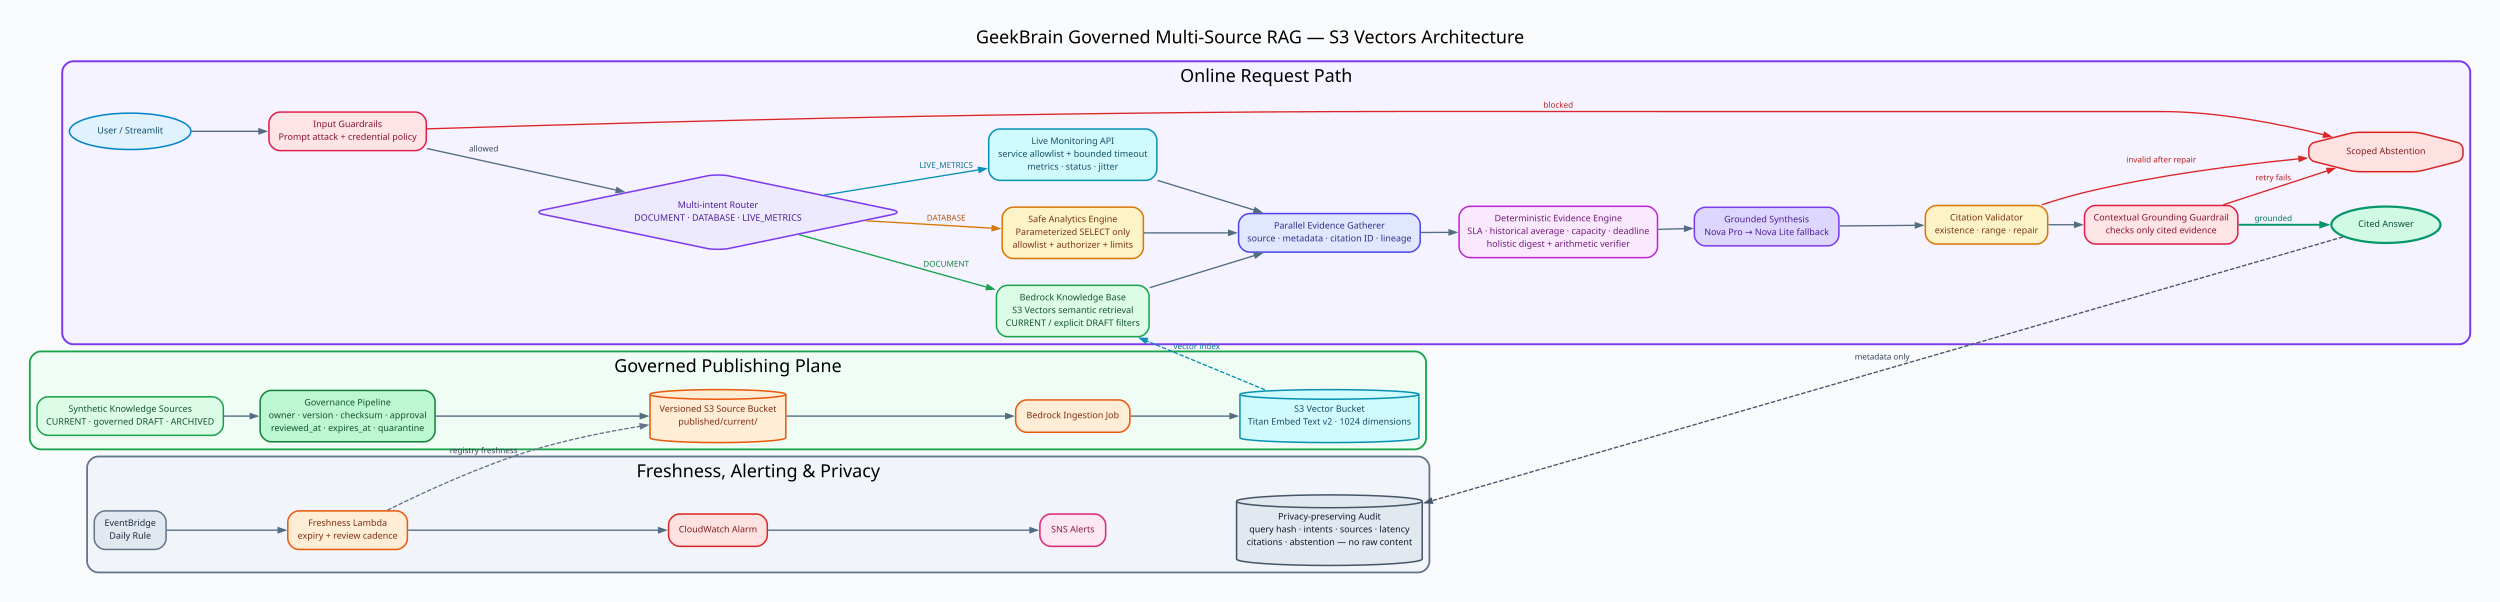
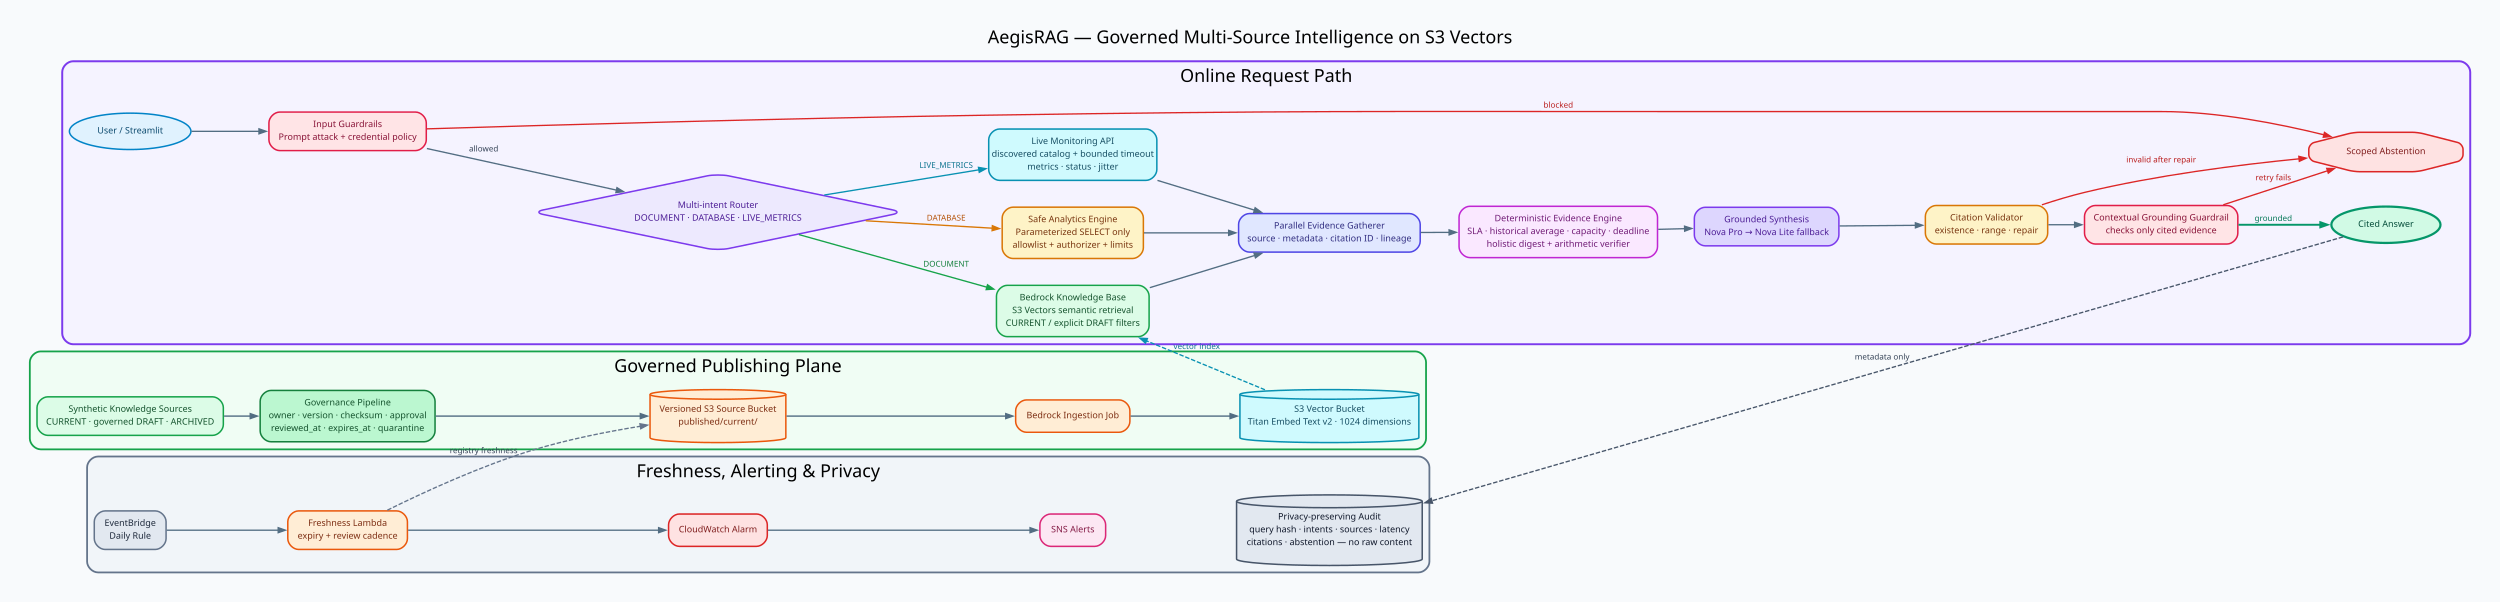
<svg xmlns="http://www.w3.org/2000/svg" width="2783pt" height="670pt" viewBox="0.00 0.00 2783.00 670.00">
  <g id="graph0" class="graph" transform="scale(1 1) rotate(0) translate(25.2 645.2)">
    <polygon fill="#f8fafc" stroke="none" points="-25.2,25.2 -25.2,-645.2 2757.85,-645.2 2757.85,25.2 -25.2,25.2" />
-     <text xml:space="preserve" text-anchor="middle" x="1366.33" y="-597" font-family="Segoe UI" font-size="20.00">GeekBrain Governed Multi-Source RAG — S3 Vectors Architecture</text>
+     <text xml:space="preserve" text-anchor="middle" x="1366.33" y="-597" font-family="Segoe UI" font-size="20.00">AegisRAG — Governed Multi-Source Intelligence on S3 Vectors</text>
    <g id="clust1" class="cluster">
      <path fill="#f5f3ff" stroke="#7c3aed" stroke-width="2.2" d="M56.06,-262C56.06,-262 2712.65,-262 2712.65,-262 2718.65,-262 2724.65,-268 2724.65,-274 2724.65,-274 2724.65,-565 2724.65,-565 2724.65,-571 2718.65,-577 2712.65,-577 2712.65,-577 56.06,-577 56.06,-577 50.06,-577 44.06,-571 44.06,-565 44.06,-565 44.06,-274 44.06,-274 44.06,-268 50.06,-262 56.06,-262" />
      <text xml:space="preserve" text-anchor="middle" x="1384.36" y="-554" font-family="Segoe UI" font-size="20.00">Online Request Path</text>
    </g>
    <g id="clust4" class="cluster">
      <path fill="#f0fdf4" stroke="#16a34a" stroke-width="2" d="M20,-145C20,-145 1550.27,-145 1550.27,-145 1556.27,-145 1562.27,-151 1562.27,-157 1562.27,-157 1562.27,-242 1562.27,-242 1562.27,-248 1556.27,-254 1550.27,-254 1550.27,-254 20,-254 20,-254 14,-254 8,-248 8,-242 8,-242 8,-157 8,-157 8,-151 14,-145 20,-145" />
      <text xml:space="preserve" text-anchor="middle" x="785.14" y="-231" font-family="Segoe UI" font-size="20.00">Governed Publishing Plane</text>
    </g>
    <g id="clust5" class="cluster">
      <path fill="#f1f5f9" stroke="#64748b" stroke-width="2" d="M83.75,-8C83.75,-8 1554.02,-8 1554.02,-8 1560.02,-8 1566.02,-14 1566.02,-20 1566.02,-20 1566.02,-125 1566.02,-125 1566.02,-131 1560.02,-137 1554.02,-137 1554.02,-137 83.75,-137 83.75,-137 77.75,-137 71.75,-131 71.75,-125 71.75,-125 71.75,-20 71.75,-20 71.75,-14 77.75,-8 83.75,-8" />
      <text xml:space="preserve" text-anchor="middle" x="818.89" y="-114" font-family="Segoe UI" font-size="20.00">Freshness, Alerting &amp; Privacy</text>
    </g>
    <g id="node1" class="node">
      <ellipse fill="#e0f2fe" stroke="#0284c7" stroke-width="1.7" cx="119.71" cy="-499" rx="67.65" ry="20.26" />
      <text xml:space="preserve" text-anchor="middle" x="119.71" y="-496.62" font-family="Segoe UI" font-size="10.00" fill="#0c4a6e">User / Streamlit</text>
    </g>
    <g id="node2" class="node">
      <path fill="#ffe4e6" stroke="#e11d48" stroke-width="1.7" d="M437.34,-520.45C437.34,-520.45 286.17,-520.45 286.17,-520.45 280.17,-520.45 274.17,-514.45 274.17,-508.45 274.17,-508.45 274.17,-489.55 274.17,-489.55 274.17,-483.55 280.17,-477.55 286.17,-477.55 286.17,-477.55 437.34,-477.55 437.34,-477.55 443.34,-477.55 449.34,-483.55 449.34,-489.55 449.34,-489.55 449.34,-508.45 449.34,-508.45 449.34,-514.45 443.34,-520.45 437.34,-520.45" />
      <text xml:space="preserve" text-anchor="middle" x="361.76" y="-503.75" font-family="Segoe UI" font-size="10.00" fill="#881337">Input Guardrails</text>
      <text xml:space="preserve" text-anchor="middle" x="361.76" y="-489.5" font-family="Segoe UI" font-size="10.00" fill="#881337">Prompt attack + credential policy</text>
    </g>
    <g id="edge1" class="edge">
      <path fill="none" stroke="#526d82" stroke-width="1.5" d="M187.9,-499C211.28,-499 238.01,-499 263.35,-499" />
      <polygon fill="#526d82" stroke="#526d82" stroke-width="1.5" points="263.08,-501.8 271.08,-499 263.08,-496.2 263.08,-501.8" />
    </g>
    <g id="node3" class="node">
      <path fill="#ede9fe" stroke="#7c3aed" stroke-width="1.7" d="M762.26,-449.46C762.26,-449.46 579.09,-411.44 579.09,-411.44 573.21,-410.22 573.21,-407.78 579.09,-406.56 579.09,-406.56 762.26,-368.54 762.26,-368.54 768.14,-367.32 779.88,-367.32 785.76,-368.54 785.76,-368.54 968.93,-406.56 968.93,-406.56 974.81,-407.78 974.81,-410.22 968.93,-411.44 968.93,-411.44 785.76,-449.46 785.76,-449.46 779.88,-450.68 768.14,-450.68 762.26,-449.46" />
      <text xml:space="preserve" text-anchor="middle" x="774.01" y="-413.75" font-family="Segoe UI" font-size="10.00" fill="#4c1d95">Multi-intent Router</text>
      <text xml:space="preserve" text-anchor="middle" x="774.01" y="-399.5" font-family="Segoe UI" font-size="10.00" fill="#4c1d95">DOCUMENT · DATABASE · LIVE_METRICS</text>
    </g>
    <g id="edge2" class="edge">
      <path fill="none" stroke="#526d82" stroke-width="1.5" d="M450.01,-479.86C511.68,-466.33 594.85,-448.08 661.36,-433.49" />
      <polygon fill="#526d82" stroke="#526d82" stroke-width="1.5" points="661.61,-436.3 668.83,-431.86 660.41,-430.83 661.61,-436.3" />
      <text xml:space="preserve" text-anchor="middle" x="513.22" y="-476.61" font-family="Segoe UI" font-size="9.00" fill="#334155">allowed</text>
    </g>
    <g id="node13" class="node">
      <path fill="#fee2e2" stroke="#dc2626" stroke-width="1.7" d="M2716.65,-472.97C2716.65,-472.97 2716.65,-479.03 2716.65,-479.03 2716.65,-482.06 2713.72,-485.83 2710.79,-486.58 2710.79,-486.58 2672.23,-496.43 2672.23,-496.43 2669.3,-497.18 2663.33,-497.93 2660.31,-497.93 2660.31,-497.93 2601.3,-497.93 2601.3,-497.93 2598.27,-497.93 2592.31,-497.18 2589.37,-496.43 2589.37,-496.43 2550.82,-486.58 2550.82,-486.58 2547.88,-485.83 2544.95,-482.06 2544.95,-479.03 2544.95,-479.03 2544.95,-472.97 2544.95,-472.97 2544.95,-469.94 2547.88,-466.17 2550.82,-465.42 2550.82,-465.42 2589.37,-455.57 2589.37,-455.57 2592.31,-454.82 2598.27,-454.07 2601.3,-454.07 2601.3,-454.07 2660.31,-454.07 2660.31,-454.07 2663.33,-454.07 2669.3,-454.82 2672.23,-455.57 2672.23,-455.57 2710.79,-465.42 2710.79,-465.42 2713.72,-466.17 2716.65,-469.94 2716.65,-472.97" />
      <text xml:space="preserve" text-anchor="middle" x="2630.8" y="-473.62" font-family="Segoe UI" font-size="10.00" fill="#7f1d1d">Scoped Abstention</text>
    </g>
    <g id="edge3" class="edge">
      <path fill="none" stroke="#dc2626" stroke-width="1.5" d="M449.96,-501.76C584.28,-505.9 849.89,-513.56 1075.43,-517 1415.18,-522.18 1500.15,-521 1839.94,-521 1839.94,-521 1839.94,-521 2381.62,-521 2443.27,-521 2512.18,-507.39 2561.72,-495.14" />
      <polygon fill="#dc2626" stroke="#dc2626" stroke-width="1.5" points="2562.39,-497.85 2569.47,-493.18 2561.03,-492.42 2562.39,-497.85" />
      <text xml:space="preserve" text-anchor="middle" x="1709.48" y="-525.31" font-family="Segoe UI" font-size="9.00" fill="#b91c1c">blocked</text>
    </g>
    <g id="node4" class="node">
      <path fill="#dcfce7" stroke="#16a34a" stroke-width="1.7" d="M1241.98,-327.57C1241.98,-327.57 1096.06,-327.57 1096.06,-327.57 1090.06,-327.57 1084.06,-321.57 1084.06,-315.57 1084.06,-315.57 1084.06,-282.43 1084.06,-282.43 1084.06,-276.43 1090.06,-270.43 1096.06,-270.43 1096.06,-270.43 1241.98,-270.43 1241.98,-270.43 1247.98,-270.43 1253.98,-276.43 1253.98,-282.43 1253.98,-282.43 1253.98,-315.57 1253.98,-315.57 1253.98,-321.57 1247.98,-327.57 1241.98,-327.57" />
      <text xml:space="preserve" text-anchor="middle" x="1169.02" y="-310.88" font-family="Segoe UI" font-size="10.00" fill="#14532d">Bedrock Knowledge Base</text>
      <text xml:space="preserve" text-anchor="middle" x="1169.02" y="-296.62" font-family="Segoe UI" font-size="10.00" fill="#14532d">S3 Vectors semantic retrieval</text>
      <text xml:space="preserve" text-anchor="middle" x="1169.02" y="-282.38" font-family="Segoe UI" font-size="10.00" fill="#14532d">CURRENT / explicit DRAFT filters</text>
    </g>
    <g id="edge4" class="edge">
      <path fill="none" stroke="#16a34a" stroke-width="1.5" d="M864.19,-384.04C926.66,-366.55 1010,-343.23 1073.6,-325.43" />
      <polygon fill="#16a34a" stroke="#16a34a" stroke-width="1.5" points="1074.09,-328.2 1081.04,-323.34 1072.59,-322.8 1074.09,-328.2" />
      <text xml:space="preserve" text-anchor="middle" x="1028.06" y="-348.35" font-family="Segoe UI" font-size="9.00" fill="#15803d">DOCUMENT</text>
    </g>
    <g id="node5" class="node">
      <path fill="#fef3c7" stroke="#d97706" stroke-width="1.7" d="M1235.6,-414.57C1235.6,-414.57 1102.43,-414.57 1102.43,-414.57 1096.43,-414.57 1090.43,-408.57 1090.43,-402.57 1090.43,-402.57 1090.43,-369.43 1090.43,-369.43 1090.43,-363.43 1096.43,-357.43 1102.43,-357.43 1102.43,-357.43 1235.6,-357.43 1235.6,-357.43 1241.6,-357.43 1247.6,-363.43 1247.6,-369.43 1247.6,-369.43 1247.6,-402.57 1247.6,-402.57 1247.6,-408.57 1241.6,-414.57 1235.6,-414.57" />
      <text xml:space="preserve" text-anchor="middle" x="1169.02" y="-397.88" font-family="Segoe UI" font-size="10.00" fill="#78350f">Safe Analytics Engine</text>
      <text xml:space="preserve" text-anchor="middle" x="1169.02" y="-383.62" font-family="Segoe UI" font-size="10.00" fill="#78350f">Parameterized SELECT only</text>
      <text xml:space="preserve" text-anchor="middle" x="1169.02" y="-369.38" font-family="Segoe UI" font-size="10.00" fill="#78350f">allowlist + authorizer + limits</text>
    </g>
    <g id="edge5" class="edge">
      <path fill="none" stroke="#d97706" stroke-width="1.5" d="M938.55,-399.43C986.84,-396.6 1037.86,-393.62 1079.49,-391.18" />
      <polygon fill="#d97706" stroke="#d97706" stroke-width="1.5" points="1079.51,-393.98 1087.33,-390.72 1079.18,-388.39 1079.51,-393.98" />
      <text xml:space="preserve" text-anchor="middle" x="1028.06" y="-399.64" font-family="Segoe UI" font-size="9.00" fill="#b45309">DATABASE</text>
    </g>
    <g id="node6" class="node">
      <path fill="#cffafe" stroke="#0891b2" stroke-width="1.7" d="M1250.6,-501.57C1250.6,-501.57 1087.43,-501.57 1087.43,-501.57 1081.43,-501.57 1075.43,-495.57 1075.43,-489.57 1075.43,-489.57 1075.43,-456.43 1075.43,-456.43 1075.43,-450.43 1081.43,-444.43 1087.43,-444.43 1087.43,-444.43 1250.6,-444.43 1250.6,-444.43 1256.6,-444.43 1262.6,-450.43 1262.6,-456.43 1262.6,-456.43 1262.6,-489.57 1262.6,-489.57 1262.6,-495.57 1256.6,-501.57 1250.6,-501.57" />
      <text xml:space="preserve" text-anchor="middle" x="1169.02" y="-484.88" font-family="Segoe UI" font-size="10.00" fill="#164e63">Live Monitoring API</text>
-       <text xml:space="preserve" text-anchor="middle" x="1169.02" y="-470.62" font-family="Segoe UI" font-size="10.00" fill="#164e63">service allowlist + bounded timeout</text>
+       <text xml:space="preserve" text-anchor="middle" x="1169.02" y="-470.62" font-family="Segoe UI" font-size="10.00" fill="#164e63">discovered catalog + bounded timeout</text>
      <text xml:space="preserve" text-anchor="middle" x="1169.02" y="-456.38" font-family="Segoe UI" font-size="10.00" fill="#164e63">metrics · status · jitter</text>
    </g>
    <g id="edge6" class="edge">
      <path fill="none" stroke="#0891b2" stroke-width="1.5" d="M892.39,-428.12C947.11,-437.03 1011.65,-447.54 1064.52,-456.15" />
      <polygon fill="#0891b2" stroke="#0891b2" stroke-width="1.5" points="1064,-458.9 1072.35,-457.42 1064.9,-453.37 1064,-458.9" />
      <text xml:space="preserve" text-anchor="middle" x="1028.06" y="-458.29" font-family="Segoe UI" font-size="9.00" fill="#0e7490">LIVE_METRICS</text>
    </g>
    <g id="node7" class="node">
      <path fill="#e0e7ff" stroke="#4f46e5" stroke-width="1.7" d="M1543.77,-407.45C1543.77,-407.45 1365.6,-407.45 1365.6,-407.45 1359.6,-407.45 1353.6,-401.45 1353.6,-395.45 1353.6,-395.45 1353.6,-376.55 1353.6,-376.55 1353.6,-370.55 1359.6,-364.55 1365.6,-364.55 1365.6,-364.55 1543.77,-364.55 1543.77,-364.55 1549.77,-364.55 1555.77,-370.55 1555.77,-376.55 1555.77,-376.55 1555.77,-395.45 1555.77,-395.45 1555.77,-401.45 1549.77,-407.45 1543.77,-407.45" />
      <text xml:space="preserve" text-anchor="middle" x="1454.69" y="-390.75" font-family="Segoe UI" font-size="10.00" fill="#312e81">Parallel Evidence Gatherer</text>
      <text xml:space="preserve" text-anchor="middle" x="1454.69" y="-376.5" font-family="Segoe UI" font-size="10.00" fill="#312e81">source · metadata · citation ID · lineage</text>
    </g>
    <g id="edge7" class="edge">
      <path fill="none" stroke="#526d82" stroke-width="1.5" d="M1254.74,-324.99C1291.76,-336.34 1335,-349.6 1371.7,-360.86" />
      <polygon fill="#526d82" stroke="#526d82" stroke-width="1.5" points="1370.74,-363.49 1379.21,-363.16 1372.38,-358.14 1370.74,-363.49" />
    </g>
    <g id="edge8" class="edge">
      <path fill="none" stroke="#526d82" stroke-width="1.5" d="M1248.28,-386C1277.43,-386 1311.1,-386 1342.64,-386" />
      <polygon fill="#526d82" stroke="#526d82" stroke-width="1.5" points="1342.52,-388.8 1350.52,-386 1342.52,-383.2 1342.52,-388.8" />
    </g>
    <g id="edge9" class="edge">
      <path fill="none" stroke="#526d82" stroke-width="1.5" d="M1263.29,-444.39C1298.27,-433.66 1337.74,-421.56 1371.63,-411.17" />
      <polygon fill="#526d82" stroke="#526d82" stroke-width="1.5" points="1372.03,-413.97 1378.86,-408.95 1370.39,-408.62 1372.03,-413.97" />
    </g>
    <g id="node8" class="node">
      <path fill="#fae8ff" stroke="#c026d3" stroke-width="1.7" d="M1807.94,-415.57C1807.94,-415.57 1611.02,-415.57 1611.02,-415.57 1605.02,-415.57 1599.02,-409.57 1599.02,-403.57 1599.02,-403.57 1599.02,-370.43 1599.02,-370.43 1599.02,-364.43 1605.02,-358.43 1611.02,-358.43 1611.02,-358.43 1807.94,-358.43 1807.94,-358.43 1813.94,-358.43 1819.94,-364.43 1819.94,-370.43 1819.94,-370.43 1819.94,-403.57 1819.94,-403.57 1819.94,-409.57 1813.94,-415.57 1807.94,-415.57" />
      <text xml:space="preserve" text-anchor="middle" x="1709.48" y="-398.88" font-family="Segoe UI" font-size="10.00" fill="#701a75">Deterministic Evidence Engine</text>
      <text xml:space="preserve" text-anchor="middle" x="1709.48" y="-384.62" font-family="Segoe UI" font-size="10.00" fill="#701a75">SLA · historical average · capacity · deadline</text>
      <text xml:space="preserve" text-anchor="middle" x="1709.48" y="-370.38" font-family="Segoe UI" font-size="10.00" fill="#701a75">holistic digest + arithmetic verifier</text>
    </g>
    <g id="edge10" class="edge">
      <path fill="none" stroke="#526d82" stroke-width="1.5" d="M1556.32,-386.4C1566.76,-386.44 1577.44,-386.48 1588.06,-386.52" />
      <polygon fill="#526d82" stroke="#526d82" stroke-width="1.5" points="1587.93,-389.32 1595.94,-386.55 1587.96,-383.72 1587.93,-389.32" />
    </g>
    <g id="node9" class="node">
      <path fill="#ddd6fe" stroke="#7c3aed" stroke-width="1.7" d="M2009.86,-414.45C2009.86,-414.45 1872.94,-414.45 1872.94,-414.45 1866.94,-414.45 1860.94,-408.45 1860.94,-402.45 1860.94,-402.45 1860.94,-383.55 1860.94,-383.55 1860.94,-377.55 1866.94,-371.55 1872.94,-371.55 1872.94,-371.55 2009.86,-371.55 2009.86,-371.55 2015.86,-371.55 2021.86,-377.55 2021.86,-383.55 2021.86,-383.55 2021.86,-402.45 2021.86,-402.45 2021.86,-408.45 2015.86,-414.45 2009.86,-414.45" />
      <text xml:space="preserve" text-anchor="middle" x="1941.4" y="-397.75" font-family="Segoe UI" font-size="10.00" fill="#4c1d95">Grounded Synthesis</text>
      <text xml:space="preserve" text-anchor="middle" x="1941.4" y="-383.5" font-family="Segoe UI" font-size="10.00" fill="#4c1d95">Nova Pro → Nova Lite fallback</text>
    </g>
    <g id="edge11" class="edge">
      <path fill="none" stroke="#526d82" stroke-width="1.5" d="M1820.73,-389.88C1830.65,-390.14 1840.62,-390.4 1850.34,-390.65" />
      <polygon fill="#526d82" stroke="#526d82" stroke-width="1.5" points="1850.02,-393.44 1858.09,-390.85 1850.17,-387.84 1850.02,-393.44" />
    </g>
    <g id="node10" class="node">
      <path fill="#fef3c7" stroke="#d97706" stroke-width="1.7" d="M2242.28,-416.45C2242.28,-416.45 2130.11,-416.45 2130.11,-416.45 2124.11,-416.45 2118.11,-410.45 2118.11,-404.45 2118.11,-404.45 2118.11,-385.55 2118.11,-385.55 2118.11,-379.55 2124.11,-373.55 2130.11,-373.55 2130.11,-373.55 2242.28,-373.55 2242.28,-373.55 2248.28,-373.55 2254.28,-379.55 2254.28,-385.55 2254.28,-385.55 2254.28,-404.45 2254.28,-404.45 2254.28,-410.45 2248.28,-416.45 2242.28,-416.45" />
      <text xml:space="preserve" text-anchor="middle" x="2186.2" y="-399.75" font-family="Segoe UI" font-size="10.00" fill="#78350f">Citation Validator</text>
      <text xml:space="preserve" text-anchor="middle" x="2186.2" y="-385.5" font-family="Segoe UI" font-size="10.00" fill="#78350f">existence · range · repair</text>
    </g>
    <g id="edge12" class="edge">
      <path fill="none" stroke="#526d82" stroke-width="1.5" d="M2022.57,-393.66C2049.76,-393.88 2080.08,-394.13 2107.11,-394.36" />
      <polygon fill="#526d82" stroke="#526d82" stroke-width="1.5" points="2107,-397.16 2115.02,-394.42 2107.05,-391.56 2107,-397.16" />
    </g>
    <g id="node11" class="node">
      <path fill="#ffe4e6" stroke="#e11d48" stroke-width="1.7" d="M2453.95,-416.45C2453.95,-416.45 2307.28,-416.45 2307.28,-416.45 2301.28,-416.45 2295.28,-410.45 2295.28,-404.45 2295.28,-404.45 2295.28,-385.55 2295.28,-385.55 2295.28,-379.55 2301.28,-373.55 2307.28,-373.55 2307.28,-373.55 2453.95,-373.55 2453.95,-373.55 2459.95,-373.55 2465.95,-379.55 2465.95,-385.55 2465.95,-385.55 2465.95,-404.45 2465.95,-404.45 2465.95,-410.45 2459.95,-416.45 2453.95,-416.45" />
      <text xml:space="preserve" text-anchor="middle" x="2380.62" y="-399.75" font-family="Segoe UI" font-size="10.00" fill="#881337">Contextual Grounding Guardrail</text>
      <text xml:space="preserve" text-anchor="middle" x="2380.62" y="-385.5" font-family="Segoe UI" font-size="10.00" fill="#881337">checks only cited evidence</text>
    </g>
    <g id="edge13" class="edge">
      <path fill="none" stroke="#526d82" stroke-width="1.5" d="M2255.04,-395C2264.51,-395 2274.39,-395 2284.26,-395" />
      <polygon fill="#526d82" stroke="#526d82" stroke-width="1.5" points="2284.25,-397.8 2292.25,-395 2284.25,-392.2 2284.25,-397.8" />
    </g>
    <g id="edge14" class="edge">
      <path fill="none" stroke="#dc2626" stroke-width="1.5" d="M2247.83,-417.21C2263.16,-422.27 2279.7,-427.25 2295.28,-431 2374.67,-450.11 2466.75,-461.75 2534.18,-468.39" />
      <polygon fill="#dc2626" stroke="#dc2626" stroke-width="1.5" points="2533.87,-471.17 2542.1,-469.15 2534.41,-465.6 2533.87,-471.17" />
      <text xml:space="preserve" text-anchor="middle" x="2380.62" y="-464.4" font-family="Segoe UI" font-size="9.00" fill="#b91c1c">invalid after repair</text>
    </g>
    <g id="node12" class="node">
      <ellipse fill="#d1fae5" stroke="#059669" stroke-width="2.5" cx="2630.8" cy="-395" rx="60.75" ry="20.26" />
      <text xml:space="preserve" text-anchor="middle" x="2630.8" y="-392.62" font-family="Segoe UI" font-size="10.00" fill="#064e3b">Cited Answer</text>
    </g>
    <g id="edge15" class="edge">
      <path fill="none" stroke="#059669" stroke-width="2.2" d="M2466.68,-395C2496.41,-395 2529.47,-395 2558.01,-395" />
      <polygon fill="#059669" stroke="#059669" stroke-width="2.2" points="2557.79,-397.8 2565.79,-395 2557.79,-392.2 2557.79,-397.8" />
      <text xml:space="preserve" text-anchor="middle" x="2505.45" y="-399.2" font-family="Segoe UI" font-size="9.00" fill="#047857">grounded</text>
    </g>
    <g id="edge16" class="edge">
      <path fill="none" stroke="#dc2626" stroke-width="1.5" d="M2449.76,-417.24C2486.12,-429.11 2530.58,-443.62 2566.22,-455.25" />
      <polygon fill="#dc2626" stroke="#dc2626" stroke-width="1.5" points="2564.92,-457.77 2573.4,-457.59 2566.66,-452.45 2564.92,-457.77" />
      <text xml:space="preserve" text-anchor="middle" x="2505.45" y="-444.55" font-family="Segoe UI" font-size="9.00" fill="#b91c1c">retry fails</text>
    </g>
    <g id="node23" class="node">
      <path fill="#e2e8f0" stroke="#475569" stroke-width="1.7" d="M1558.02,-87.15C1558.02,-91.09 1511.7,-94.29 1454.69,-94.29 1397.67,-94.29 1351.35,-91.09 1351.35,-87.15 1351.35,-87.15 1351.35,-22.85 1351.35,-22.85 1351.35,-18.91 1397.67,-15.71 1454.69,-15.71 1511.7,-15.71 1558.02,-18.91 1558.02,-22.85 1558.02,-22.85 1558.02,-87.15 1558.02,-87.15" />
      <path fill="none" stroke="#475569" stroke-width="1.7" d="M1558.02,-87.15C1558.02,-83.21 1511.7,-80 1454.69,-80 1397.67,-80 1351.35,-83.21 1351.35,-87.15" />
      <text xml:space="preserve" text-anchor="middle" x="1454.69" y="-66.88" font-family="Segoe UI" font-size="10.00" fill="#0f172a">Privacy-preserving Audit</text>
      <text xml:space="preserve" text-anchor="middle" x="1454.69" y="-52.62" font-family="Segoe UI" font-size="10.00" fill="#0f172a">query hash · intents · sources · latency</text>
      <text xml:space="preserve" text-anchor="middle" x="1454.69" y="-38.38" font-family="Segoe UI" font-size="10.00" fill="#0f172a">citations · abstention — no raw content</text>
    </g>
    <g id="edge27" class="edge">
      <path fill="none" stroke="#475569" stroke-width="1.5" stroke-dasharray="5,2" d="M2583.04,-381.46C2412.26,-332 1819.17,-160.26 1568.7,-87.73" />
      <polygon fill="#475569" stroke="#475569" stroke-width="1.5" points="1569.49,-85.04 1561.03,-85.51 1567.94,-90.42 1569.49,-85.04" />
      <text xml:space="preserve" text-anchor="middle" x="2069.99" y="-244.97" font-family="Segoe UI" font-size="9.00" fill="#334155">metadata only</text>
    </g>
    <g id="node14" class="node">
      <path fill="#dcfce7" stroke="#16a34a" stroke-width="1.7" d="M211.42,-203.45C211.42,-203.45 28,-203.45 28,-203.45 22,-203.45 16,-197.45 16,-191.45 16,-191.45 16,-172.55 16,-172.55 16,-166.55 22,-160.55 28,-160.55 28,-160.55 211.42,-160.55 211.42,-160.55 217.42,-160.55 223.42,-166.55 223.42,-172.55 223.42,-172.55 223.42,-191.45 223.42,-191.45 223.42,-197.45 217.42,-203.45 211.42,-203.45" />
      <text xml:space="preserve" text-anchor="middle" x="119.71" y="-186.75" font-family="Segoe UI" font-size="10.00" fill="#14532d">Synthetic Knowledge Sources</text>
      <text xml:space="preserve" text-anchor="middle" x="119.71" y="-172.5" font-family="Segoe UI" font-size="10.00" fill="#14532d">CURRENT · governed DRAFT · ARCHIVED</text>
    </g>
    <g id="node15" class="node">
      <path fill="#bbf7d0" stroke="#15803d" stroke-width="1.7" d="M447.09,-210.57C447.09,-210.57 276.42,-210.57 276.42,-210.57 270.42,-210.57 264.42,-204.57 264.42,-198.57 264.42,-198.57 264.42,-165.43 264.42,-165.43 264.42,-159.43 270.42,-153.43 276.42,-153.43 276.42,-153.43 447.09,-153.43 447.09,-153.43 453.09,-153.43 459.09,-159.43 459.09,-165.43 459.09,-165.43 459.09,-198.57 459.09,-198.57 459.09,-204.57 453.09,-210.57 447.09,-210.57" />
      <text xml:space="preserve" text-anchor="middle" x="361.76" y="-193.88" font-family="Segoe UI" font-size="10.00" fill="#14532d">Governance Pipeline</text>
      <text xml:space="preserve" text-anchor="middle" x="361.76" y="-179.62" font-family="Segoe UI" font-size="10.00" fill="#14532d">owner · version · checksum · approval</text>
      <text xml:space="preserve" text-anchor="middle" x="361.76" y="-165.38" font-family="Segoe UI" font-size="10.00" fill="#14532d">reviewed_at · expires_at · quarantine</text>
    </g>
    <g id="edge17" class="edge">
      <path fill="none" stroke="#526d82" stroke-width="1.5" d="M224.25,-182C233.95,-182 243.8,-182 253.53,-182" />
      <polygon fill="#526d82" stroke="#526d82" stroke-width="1.5" points="253.35,-184.8 261.35,-182 253.35,-179.2 253.35,-184.8" />
    </g>
    <g id="node16" class="node">
      <path fill="#ffedd5" stroke="#ea580c" stroke-width="1.7" d="M849.6,-206.13C849.6,-209.09 815.72,-211.49 774.01,-211.49 732.3,-211.49 698.43,-209.09 698.43,-206.13 698.43,-206.13 698.43,-157.87 698.43,-157.87 698.43,-154.91 732.3,-152.51 774.01,-152.51 815.72,-152.51 849.6,-154.91 849.6,-157.87 849.6,-157.87 849.6,-206.13 849.6,-206.13" />
      <path fill="none" stroke="#ea580c" stroke-width="1.7" d="M849.6,-206.13C849.6,-203.17 815.72,-200.77 774.01,-200.77 732.3,-200.77 698.43,-203.17 698.43,-206.13" />
      <text xml:space="preserve" text-anchor="middle" x="774.01" y="-186.75" font-family="Segoe UI" font-size="10.00" fill="#7c2d12">Versioned S3 Source Bucket</text>
      <text xml:space="preserve" text-anchor="middle" x="774.01" y="-172.5" font-family="Segoe UI" font-size="10.00" fill="#7c2d12">published/current/</text>
    </g>
    <g id="edge18" class="edge">
      <path fill="none" stroke="#526d82" stroke-width="1.5" d="M459.72,-182C529.02,-182 621.38,-182 687.84,-182" />
      <polygon fill="#526d82" stroke="#526d82" stroke-width="1.5" points="687.59,-184.8 695.59,-182 687.59,-179.2 687.59,-184.8" />
    </g>
    <g id="node17" class="node">
      <path fill="#ffedd5" stroke="#ea580c" stroke-width="1.7" d="M1220.6,-200C1220.6,-200 1117.43,-200 1117.43,-200 1111.43,-200 1105.43,-194 1105.43,-188 1105.43,-188 1105.43,-176 1105.43,-176 1105.43,-170 1111.43,-164 1117.43,-164 1117.43,-164 1220.6,-164 1220.6,-164 1226.6,-164 1232.6,-170 1232.6,-176 1232.6,-176 1232.6,-188 1232.6,-188 1232.6,-194 1226.6,-200 1220.6,-200" />
      <text xml:space="preserve" text-anchor="middle" x="1169.02" y="-179.62" font-family="Segoe UI" font-size="10.00" fill="#7c2d12">Bedrock Ingestion Job</text>
    </g>
    <g id="edge19" class="edge">
      <path fill="none" stroke="#526d82" stroke-width="1.5" d="M850.32,-182C920.64,-182 1024.92,-182 1094.61,-182" />
      <polygon fill="#526d82" stroke="#526d82" stroke-width="1.5" points="1094.37,-184.8 1102.37,-182 1094.37,-179.2 1094.37,-184.8" />
    </g>
    <g id="node18" class="node">
      <path fill="#cffafe" stroke="#0891b2" stroke-width="1.7" d="M1554.27,-206.13C1554.27,-209.09 1509.63,-211.49 1454.69,-211.49 1399.74,-211.49 1355.1,-209.09 1355.1,-206.13 1355.1,-206.13 1355.1,-157.87 1355.1,-157.87 1355.1,-154.91 1399.74,-152.51 1454.69,-152.51 1509.63,-152.51 1554.27,-154.91 1554.27,-157.87 1554.27,-157.87 1554.27,-206.13 1554.27,-206.13" />
      <path fill="none" stroke="#0891b2" stroke-width="1.7" d="M1554.27,-206.13C1554.27,-203.17 1509.63,-200.77 1454.69,-200.77 1399.74,-200.77 1355.1,-203.17 1355.1,-206.13" />
      <text xml:space="preserve" text-anchor="middle" x="1454.69" y="-186.75" font-family="Segoe UI" font-size="10.00" fill="#164e63">S3 Vector Bucket</text>
      <text xml:space="preserve" text-anchor="middle" x="1454.69" y="-172.5" font-family="Segoe UI" font-size="10.00" fill="#164e63">Titan Embed Text v2 · 1024 dimensions</text>
    </g>
    <g id="edge20" class="edge">
      <path fill="none" stroke="#526d82" stroke-width="1.5" d="M1233.32,-182C1266,-182 1306.8,-182 1344.37,-182" />
      <polygon fill="#526d82" stroke="#526d82" stroke-width="1.5" points="1344.09,-184.8 1352.09,-182 1344.09,-179.2 1344.09,-184.8" />
    </g>
    <g id="edge25" class="edge">
      <path fill="none" stroke="#0891b2" stroke-width="1.5" stroke-dasharray="5,2" d="M1382.92,-211.31C1346.91,-226.21 1302.43,-244.59 1262.6,-261 1258.76,-262.58 1254.83,-264.2 1250.86,-265.83" />
      <polygon fill="#0891b2" stroke="#0891b2" stroke-width="1.5" points="1249.98,-263.17 1243.64,-268.8 1252.11,-268.35 1249.98,-263.17" />
      <text xml:space="preserve" text-anchor="middle" x="1306.98" y="-256.65" font-family="Segoe UI" font-size="9.00" fill="#0e7490">vector index</text>
    </g>
    <g id="node19" class="node">
      <path fill="#e2e8f0" stroke="#64748b" stroke-width="1.7" d="M147.67,-76.45C147.67,-76.45 91.75,-76.45 91.75,-76.45 85.75,-76.45 79.75,-70.45 79.75,-64.45 79.75,-64.45 79.75,-45.55 79.75,-45.55 79.75,-39.55 85.75,-33.55 91.75,-33.55 91.75,-33.55 147.67,-33.55 147.67,-33.55 153.67,-33.55 159.67,-39.55 159.67,-45.55 159.67,-45.55 159.67,-64.45 159.67,-64.45 159.67,-70.45 153.67,-76.45 147.67,-76.45" />
      <text xml:space="preserve" text-anchor="middle" x="119.71" y="-59.75" font-family="Segoe UI" font-size="10.00" fill="#1e293b">EventBridge</text>
      <text xml:space="preserve" text-anchor="middle" x="119.71" y="-45.5" font-family="Segoe UI" font-size="10.00" fill="#1e293b">Daily Rule</text>
    </g>
    <g id="node20" class="node">
      <path fill="#ffedd5" stroke="#ea580c" stroke-width="1.7" d="M416.34,-76.45C416.34,-76.45 307.17,-76.45 307.17,-76.45 301.17,-76.45 295.17,-70.45 295.17,-64.45 295.17,-64.45 295.17,-45.55 295.17,-45.55 295.17,-39.55 301.17,-33.55 307.17,-33.55 307.17,-33.55 416.34,-33.55 416.34,-33.55 422.34,-33.55 428.34,-39.55 428.34,-45.55 428.34,-45.55 428.34,-64.45 428.34,-64.45 428.34,-70.45 422.34,-76.45 416.34,-76.45" />
      <text xml:space="preserve" text-anchor="middle" x="361.76" y="-59.75" font-family="Segoe UI" font-size="10.00" fill="#7c2d12">Freshness Lambda</text>
      <text xml:space="preserve" text-anchor="middle" x="361.76" y="-45.5" font-family="Segoe UI" font-size="10.00" fill="#7c2d12">expiry + review cadence</text>
    </g>
    <g id="edge21" class="edge">
      <path fill="none" stroke="#526d82" stroke-width="1.5" d="M160.35,-55C194.06,-55 243.42,-55 284.72,-55" />
      <polygon fill="#526d82" stroke="#526d82" stroke-width="1.5" points="284.48,-57.8 292.48,-55 284.48,-52.2 284.48,-57.8" />
    </g>
    <g id="edge26" class="edge">
      <path fill="none" stroke="#64748b" stroke-width="1.5" stroke-dasharray="5,2" d="M405.96,-77.24C446.63,-97.34 509.74,-126.4 567.34,-144 606.23,-155.88 650.46,-164.64 687.9,-170.73" />
      <polygon fill="#64748b" stroke="#64748b" stroke-width="1.5" points="687.19,-173.46 695.53,-171.95 688.07,-167.93 687.19,-173.46" />
      <text xml:space="preserve" text-anchor="middle" x="513.22" y="-140.7" font-family="Segoe UI" font-size="9.00" fill="#334155">registry freshness</text>
    </g>
    <g id="node21" class="node">
      <path fill="#fee2e2" stroke="#dc2626" stroke-width="1.7" d="M816.97,-73C816.97,-73 731.05,-73 731.05,-73 725.05,-73 719.05,-67 719.05,-61 719.05,-61 719.05,-49 719.05,-49 719.05,-43 725.05,-37 731.05,-37 731.05,-37 816.97,-37 816.97,-37 822.97,-37 828.97,-43 828.97,-49 828.97,-49 828.97,-61 828.97,-61 828.97,-67 822.97,-73 816.97,-73" />
      <text xml:space="preserve" text-anchor="middle" x="774.01" y="-52.62" font-family="Segoe UI" font-size="10.00" fill="#7f1d1d">CloudWatch Alarm</text>
    </g>
    <g id="edge22" class="edge">
      <path fill="none" stroke="#526d82" stroke-width="1.5" d="M429.13,-55C506.06,-55 632.03,-55 708.27,-55" />
      <polygon fill="#526d82" stroke="#526d82" stroke-width="1.5" points="707.96,-57.8 715.96,-55 707.96,-52.2 707.96,-57.8" />
    </g>
    <g id="node22" class="node">
      <path fill="#fce7f3" stroke="#db2777" stroke-width="1.7" d="M1193.6,-73C1193.6,-73 1144.43,-73 1144.43,-73 1138.43,-73 1132.43,-67 1132.43,-61 1132.43,-61 1132.43,-49 1132.43,-49 1132.43,-43 1138.43,-37 1144.43,-37 1144.43,-37 1193.6,-37 1193.6,-37 1199.6,-37 1205.6,-43 1205.6,-49 1205.6,-49 1205.6,-61 1205.6,-61 1205.6,-67 1199.6,-73 1193.6,-73" />
      <text xml:space="preserve" text-anchor="middle" x="1169.02" y="-52.62" font-family="Segoe UI" font-size="10.00" fill="#831843">SNS Alerts</text>
    </g>
    <g id="edge23" class="edge">
      <path fill="none" stroke="#526d82" stroke-width="1.5" d="M829.66,-55C907.35,-55 1048.4,-55 1121.42,-55" />
      <polygon fill="#526d82" stroke="#526d82" stroke-width="1.5" points="1121.42,-57.8 1129.42,-55 1121.42,-52.2 1121.42,-57.8" />
    </g>
  </g>
</svg>
